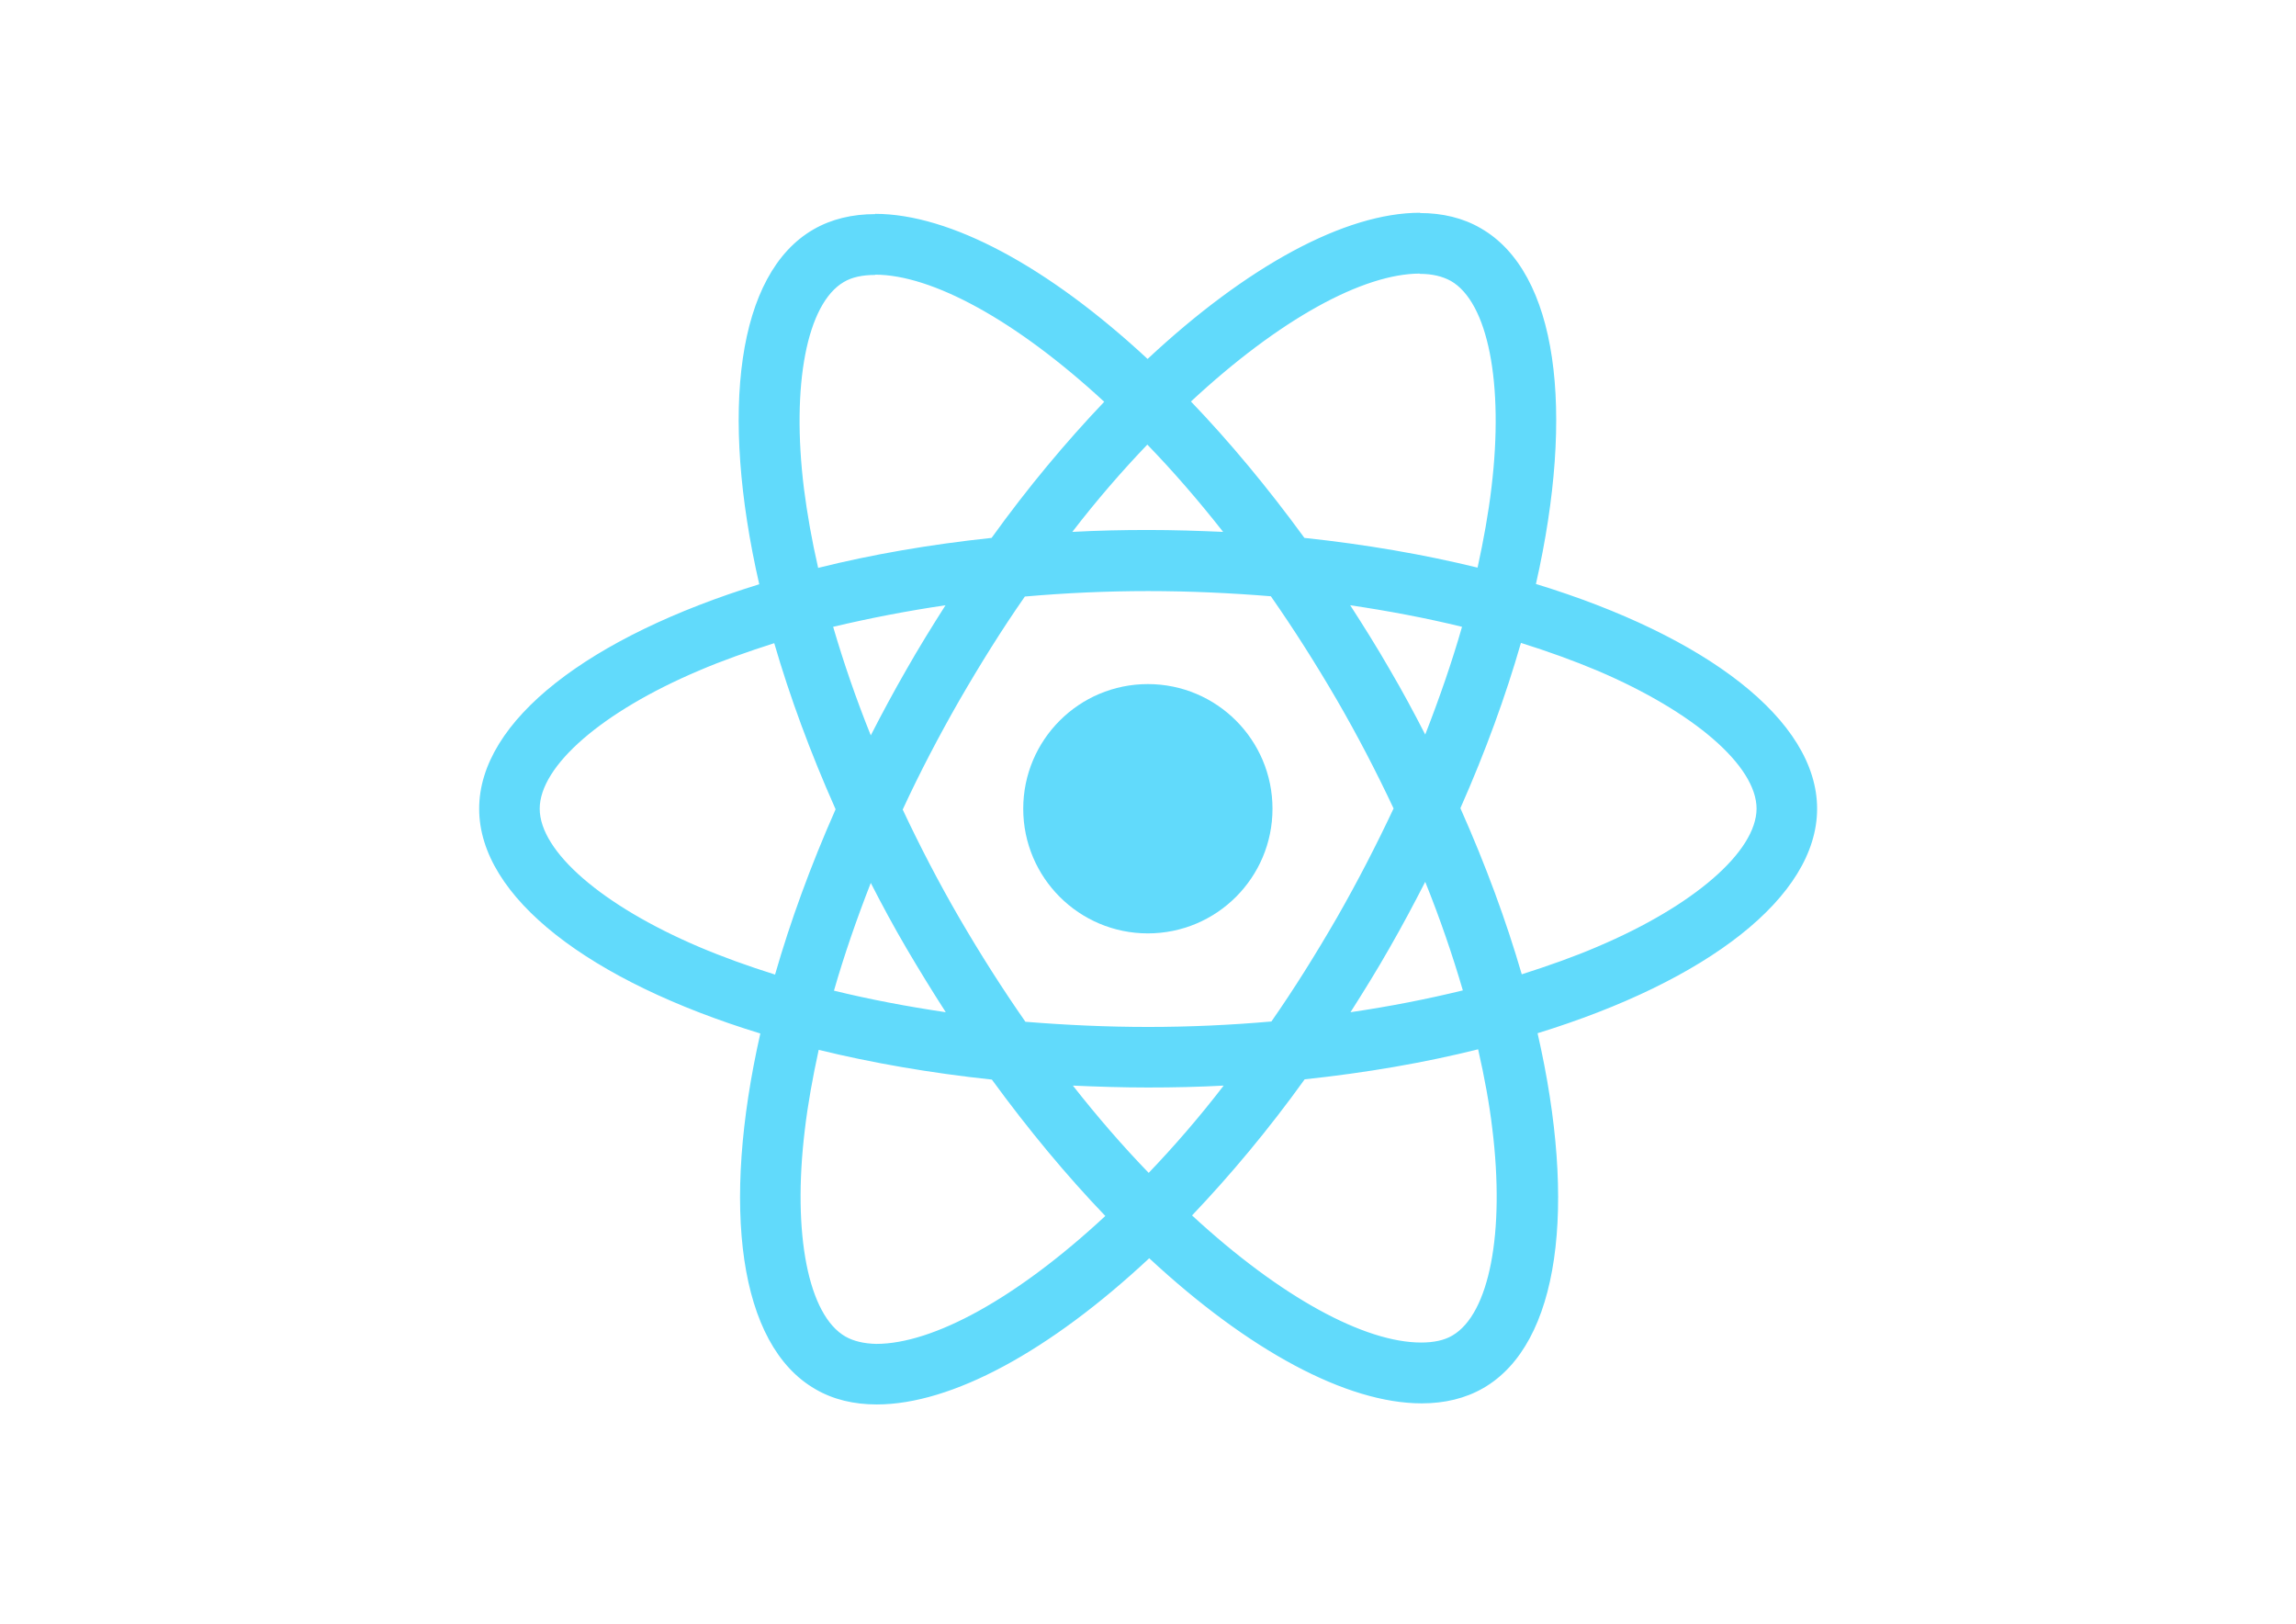
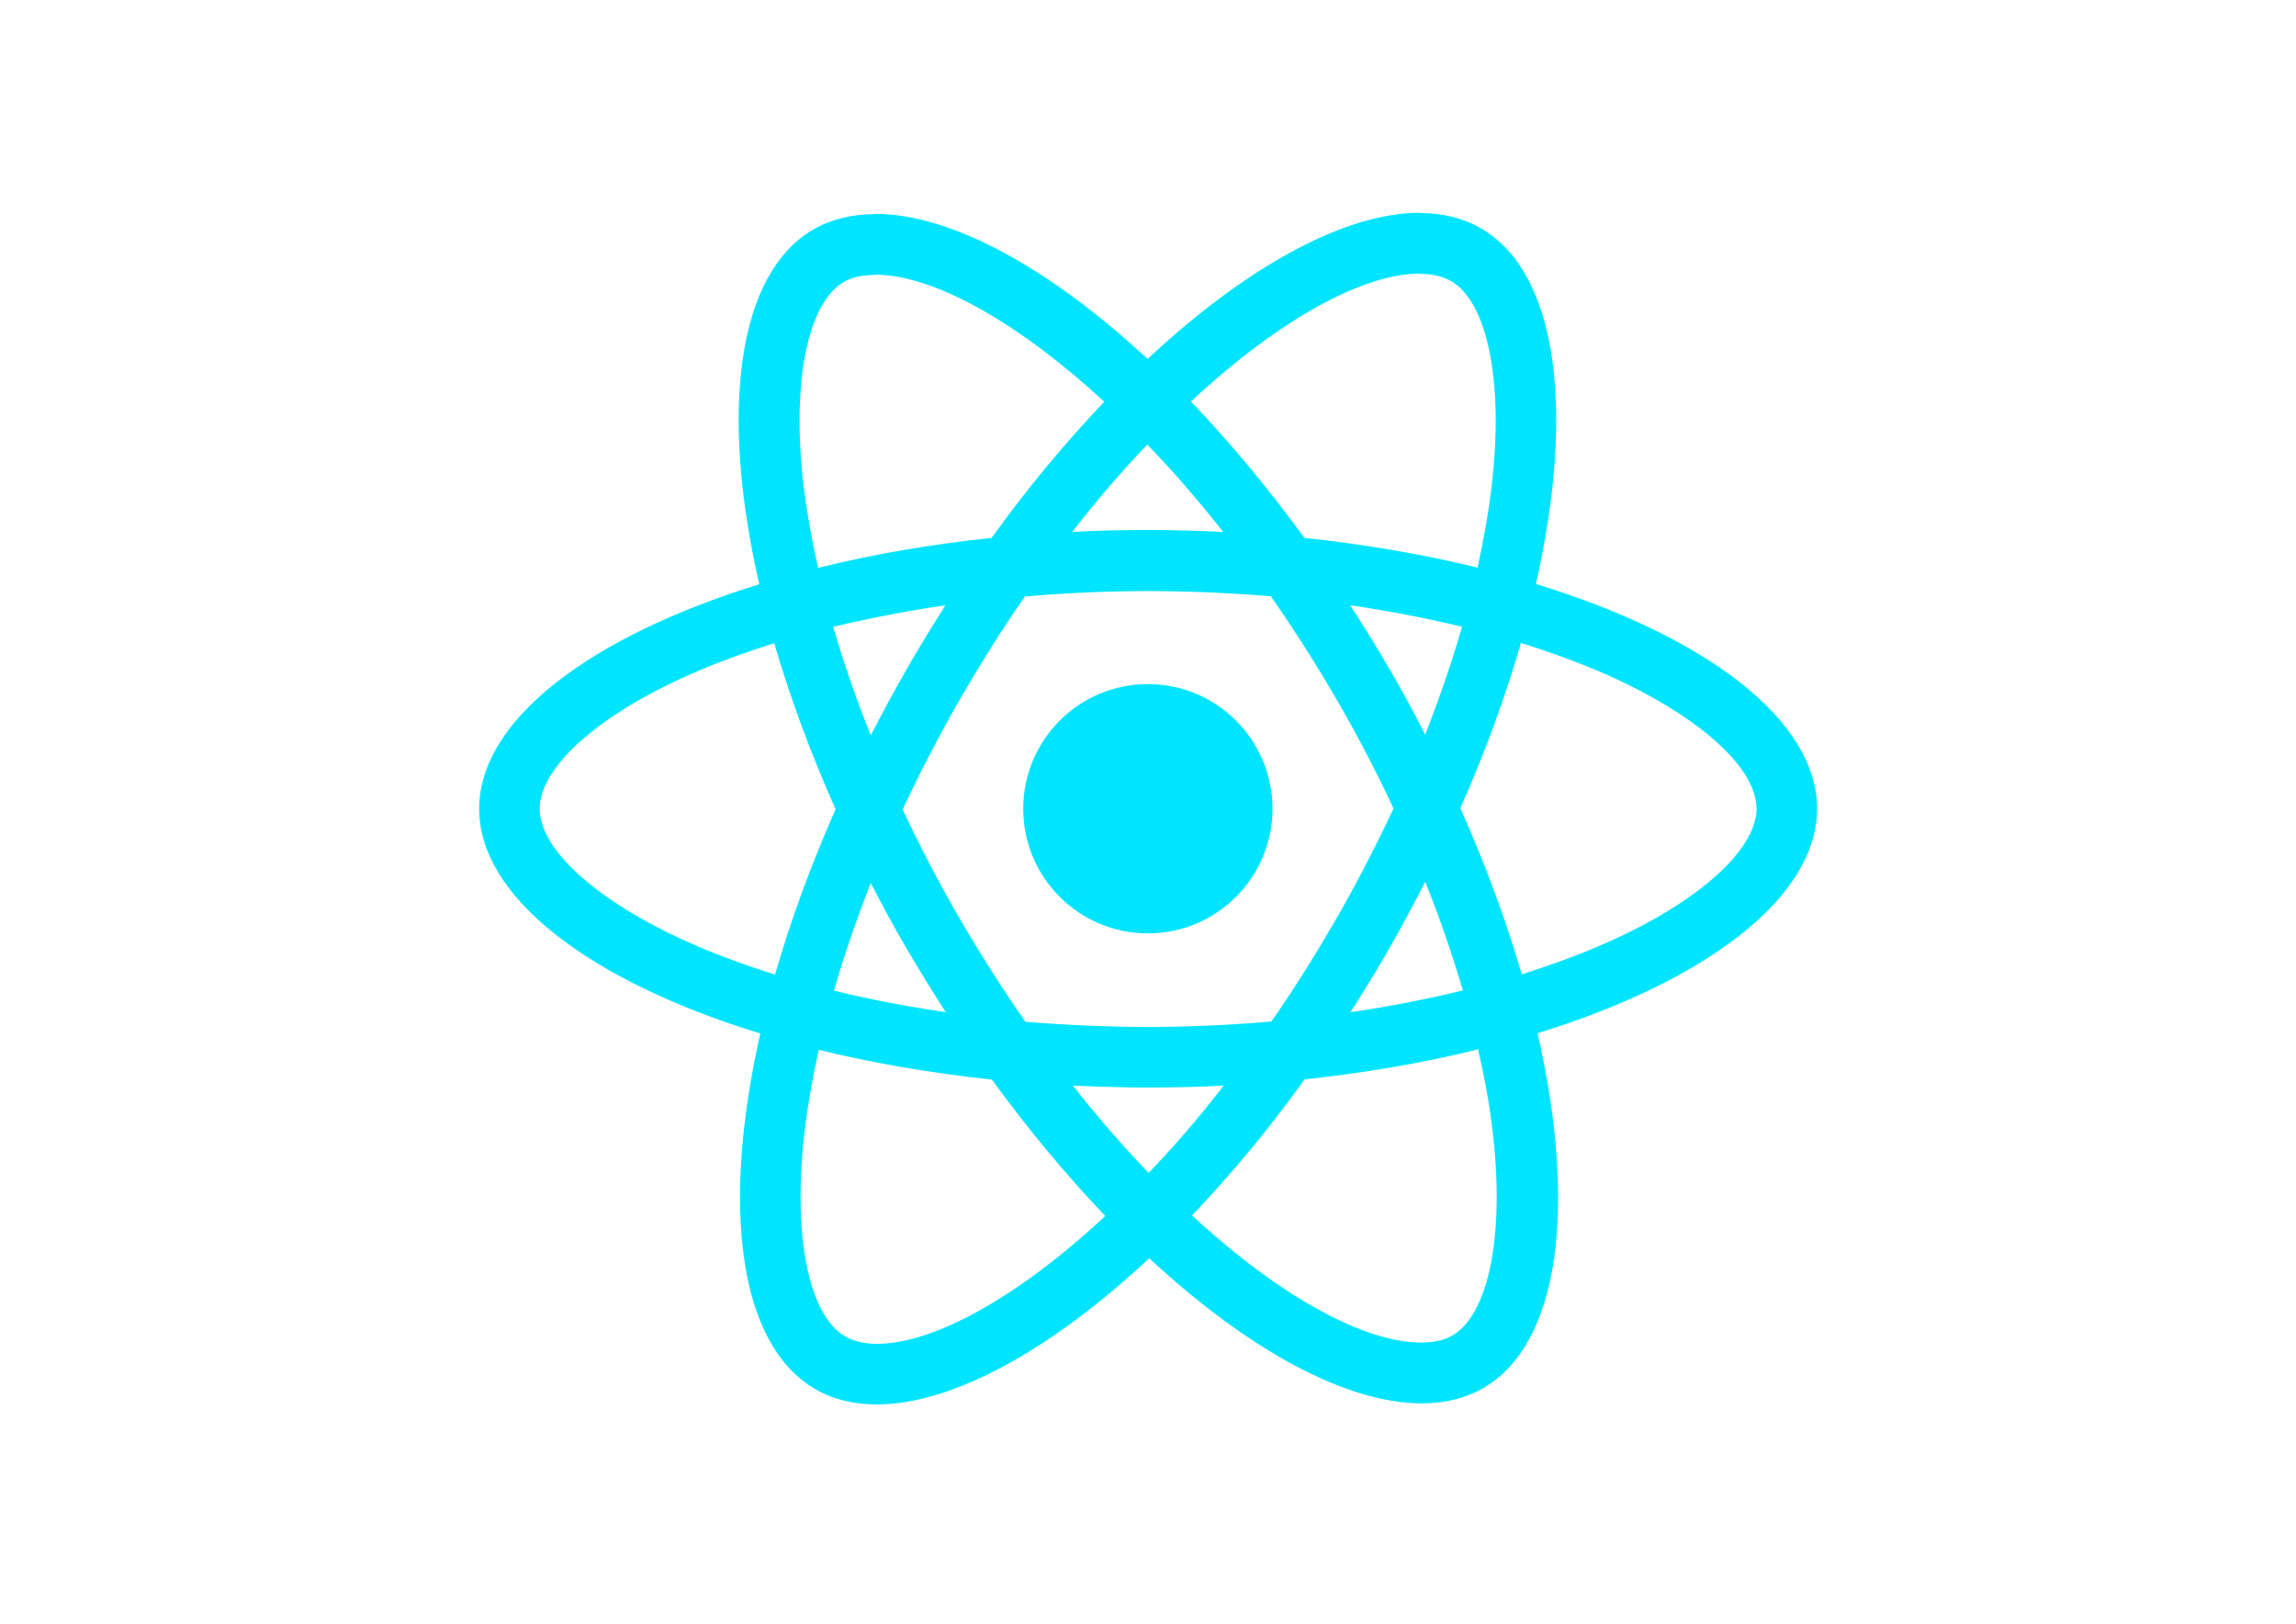
<svg xmlns="http://www.w3.org/2000/svg" viewBox="0 0 841.9 595.3">
-   <g fill="#61DAFB">
+   <g fill="#00e5ff">
    <path d="M666.3 296.5c0-32.5-40.7-63.3-103.1-82.4 14.4-63.6 8-114.2-20.2-130.4-6.5-3.8-14.1-5.6-22.4-5.6v22.3c4.6 0 8.3.9 11.4 2.6 13.6 7.8 19.5 37.5 14.9 75.7-1.1 9.4-2.9 19.3-5.1 29.4-19.6-4.8-41-8.5-63.5-10.9-13.5-18.5-27.5-35.3-41.6-50 32.6-30.3 63.2-46.9 84-46.9V78c-27.5 0-63.5 19.6-99.9 53.6-36.4-33.8-72.4-53.2-99.9-53.2v22.3c20.7 0 51.4 16.5 84 46.6-14 14.7-28 31.4-41.3 49.9-22.6 2.4-44 6.1-63.6 11-2.3-10-4-19.7-5.2-29-4.7-38.2 1.1-67.9 14.6-75.8 3-1.8 6.9-2.6 11.5-2.6V78.5c-8.4 0-16 1.8-22.6 5.6-28.1 16.2-34.4 66.7-19.9 130.1-62.2 19.2-102.7 49.9-102.7 82.3 0 32.5 40.7 63.3 103.1 82.4-14.4 63.6-8 114.2 20.2 130.4 6.5 3.8 14.1 5.6 22.5 5.6 27.5 0 63.5-19.6 99.9-53.6 36.4 33.8 72.4 53.2 99.9 53.2 8.4 0 16-1.8 22.6-5.6 28.1-16.2 34.4-66.7 19.9-130.1 62-19.1 102.5-49.9 102.5-82.3zm-130.2-66.7c-3.7 12.9-8.3 26.2-13.5 39.5-4.1-8-8.4-16-13.1-24-4.6-8-9.5-15.8-14.4-23.4 14.2 2.1 27.9 4.7 41 7.9zm-45.8 106.5c-7.8 13.5-15.8 26.3-24.1 38.2-14.9 1.3-30 2-45.2 2-15.1 0-30.2-.7-45-1.9-8.3-11.9-16.4-24.6-24.2-38-7.6-13.1-14.5-26.4-20.8-39.8 6.2-13.4 13.2-26.8 20.7-39.9 7.8-13.5 15.8-26.3 24.1-38.2 14.9-1.3 30-2 45.2-2 15.1 0 30.2.7 45 1.9 8.3 11.9 16.4 24.6 24.2 38 7.6 13.1 14.5 26.4 20.8 39.8-6.3 13.4-13.2 26.8-20.7 39.9zm32.3-13c5.4 13.4 10 26.8 13.8 39.8-13.1 3.2-26.9 5.9-41.2 8 4.9-7.7 9.8-15.6 14.4-23.7 4.6-8 8.9-16.1 13-24.1zM421.2 430c-9.3-9.6-18.6-20.3-27.8-32 9 .4 18.2.7 27.5.7 9.4 0 18.7-.2 27.8-.7-9 11.7-18.3 22.4-27.5 32zm-74.4-58.9c-14.2-2.1-27.9-4.7-41-7.9 3.7-12.9 8.3-26.2 13.5-39.5 4.1 8 8.4 16 13.1 24 4.7 8 9.5 15.8 14.4 23.4zM420.7 163c9.3 9.6 18.6 20.3 27.8 32-9-.4-18.2-.7-27.5-.7-9.4 0-18.7.2-27.8.7 9-11.7 18.3-22.4 27.5-32zm-74 58.9c-4.9 7.7-9.8 15.6-14.4 23.7-4.6 8-8.9 16-13 24-5.4-13.4-10-26.8-13.8-39.8 13.1-3.1 26.9-5.8 41.2-7.9zm-90.5 125.2c-35.4-15.1-58.3-34.9-58.3-50.6 0-15.7 22.9-35.6 58.3-50.6 8.6-3.7 18-7 27.7-10.1 5.7 19.6 13.2 40 22.5 60.9-9.2 20.8-16.6 41.1-22.2 60.6-9.9-3.1-19.3-6.5-28-10.2zM310 490c-13.6-7.8-19.5-37.5-14.9-75.7 1.1-9.4 2.9-19.3 5.1-29.4 19.6 4.8 41 8.5 63.5 10.9 13.5 18.5 27.5 35.3 41.6 50-32.6 30.3-63.2 46.9-84 46.9-4.5-.1-8.3-1-11.3-2.7zm237.2-76.2c4.7 38.2-1.1 67.9-14.6 75.8-3 1.8-6.9 2.6-11.5 2.6-20.7 0-51.4-16.5-84-46.6 14-14.7 28-31.4 41.3-49.9 22.6-2.4 44-6.1 63.6-11 2.3 10.1 4.1 19.8 5.2 29.1zm38.5-66.7c-8.6 3.7-18 7-27.7 10.1-5.7-19.6-13.2-40-22.5-60.9 9.2-20.8 16.6-41.1 22.2-60.6 9.9 3.1 19.3 6.5 28.1 10.2 35.4 15.1 58.3 34.9 58.3 50.6-.1 15.7-23 35.6-58.4 50.6zM320.8 78.4z" />
    <circle cx="420.9" cy="296.5" r="45.7" />
    <path d="M520.5 78.1z" />
  </g>
</svg>
